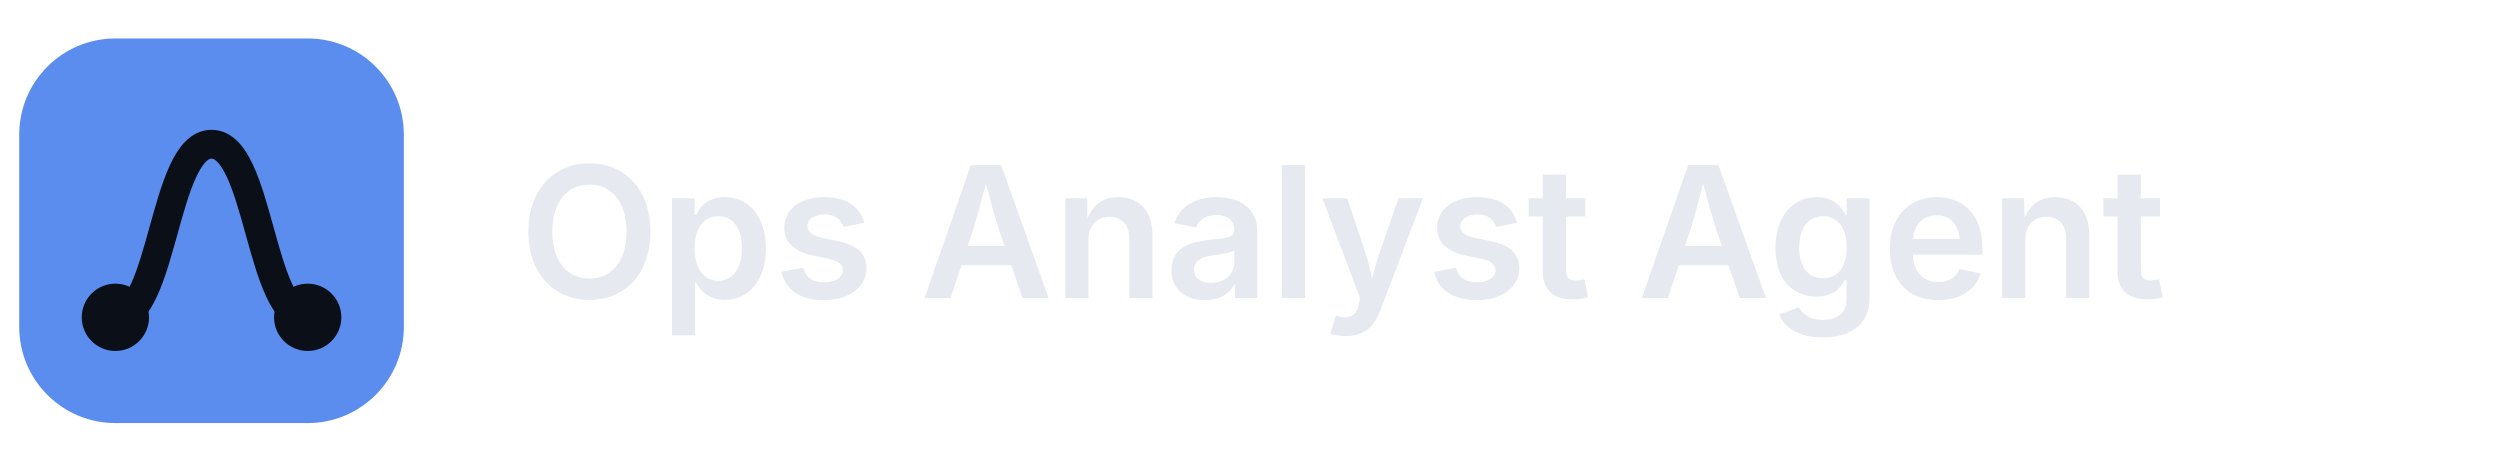
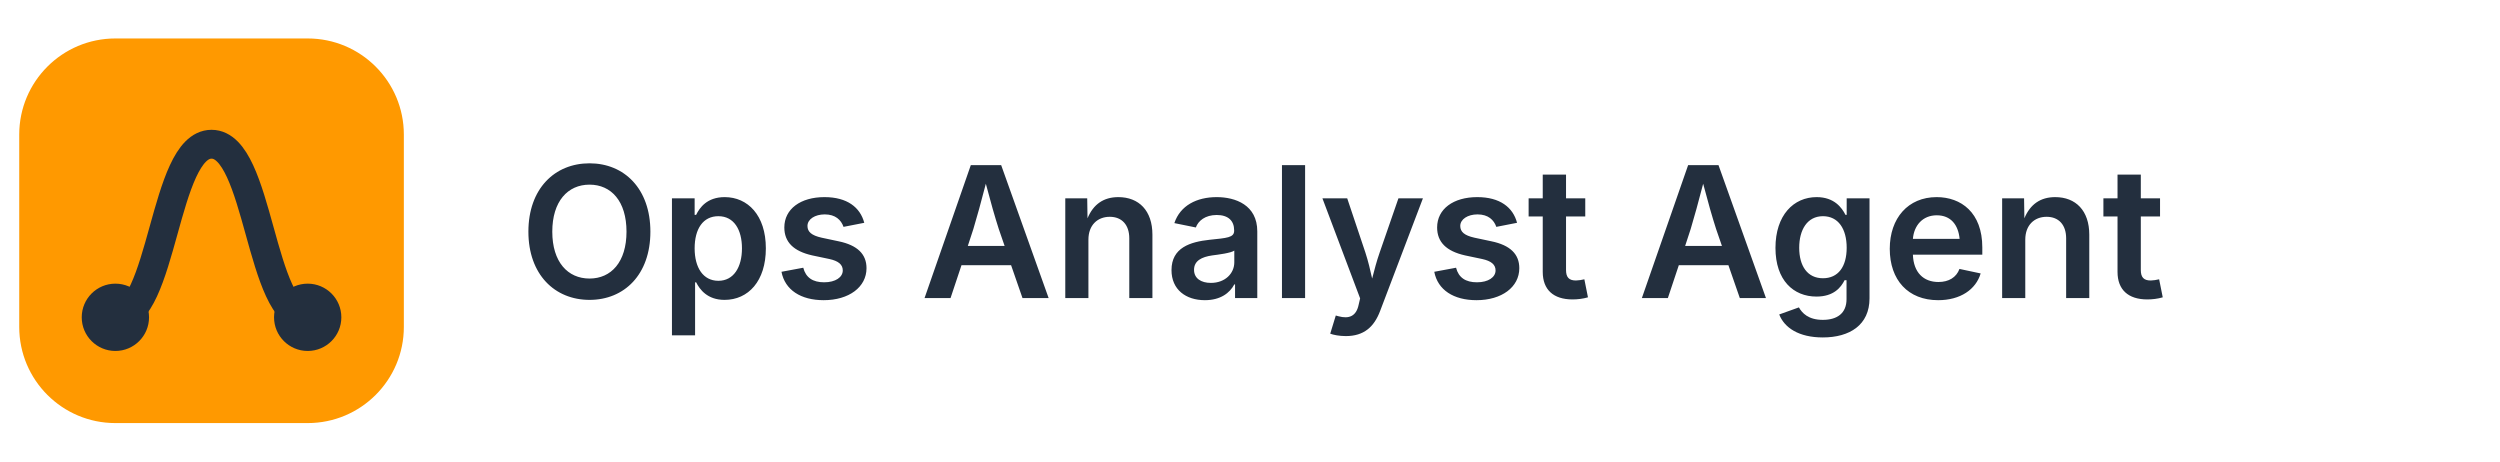
<svg xmlns="http://www.w3.org/2000/svg" width="260" height="48" viewBox="0 0 260 48">
-   <rect x="2" y="4" width="40" height="40" rx="10" fill="#5B8DEF" />
-   <path d="M12 33 C17 33 17 15 22 15 S27 33 32 33" fill="none" stroke="#0B0F17" stroke-width="3" stroke-linecap="round" />
-   <circle cx="12" cy="33" r="3.5" fill="#0B0F17" />
-   <circle cx="32" cy="33" r="3.5" fill="#0B0F17" />
-   <text x="54" y="31" font-family="Inter, Segoe UI, Helvetica, Arial, sans-serif" font-size="19" font-weight="600" fill="#E6E9F0">Ops Analyst Agent</text>
+   <rect x="2" y="4" width="40" height="40" rx="10" fill="#FF9900" />
+   <path d="M12 33 C17 33 17 15 22 15 S27 33 32 33" fill="none" stroke="#232F3E" stroke-width="3" stroke-linecap="round" />
+   <circle cx="12" cy="33" r="3.5" fill="#232F3E" />
+   <circle cx="32" cy="33" r="3.5" fill="#232F3E" />
+   <text x="54" y="31" font-family="Inter, Segoe UI, Helvetica, Arial, sans-serif" font-size="19" font-weight="600" fill="#232F3E">Ops Analyst Agent</text>
</svg>
